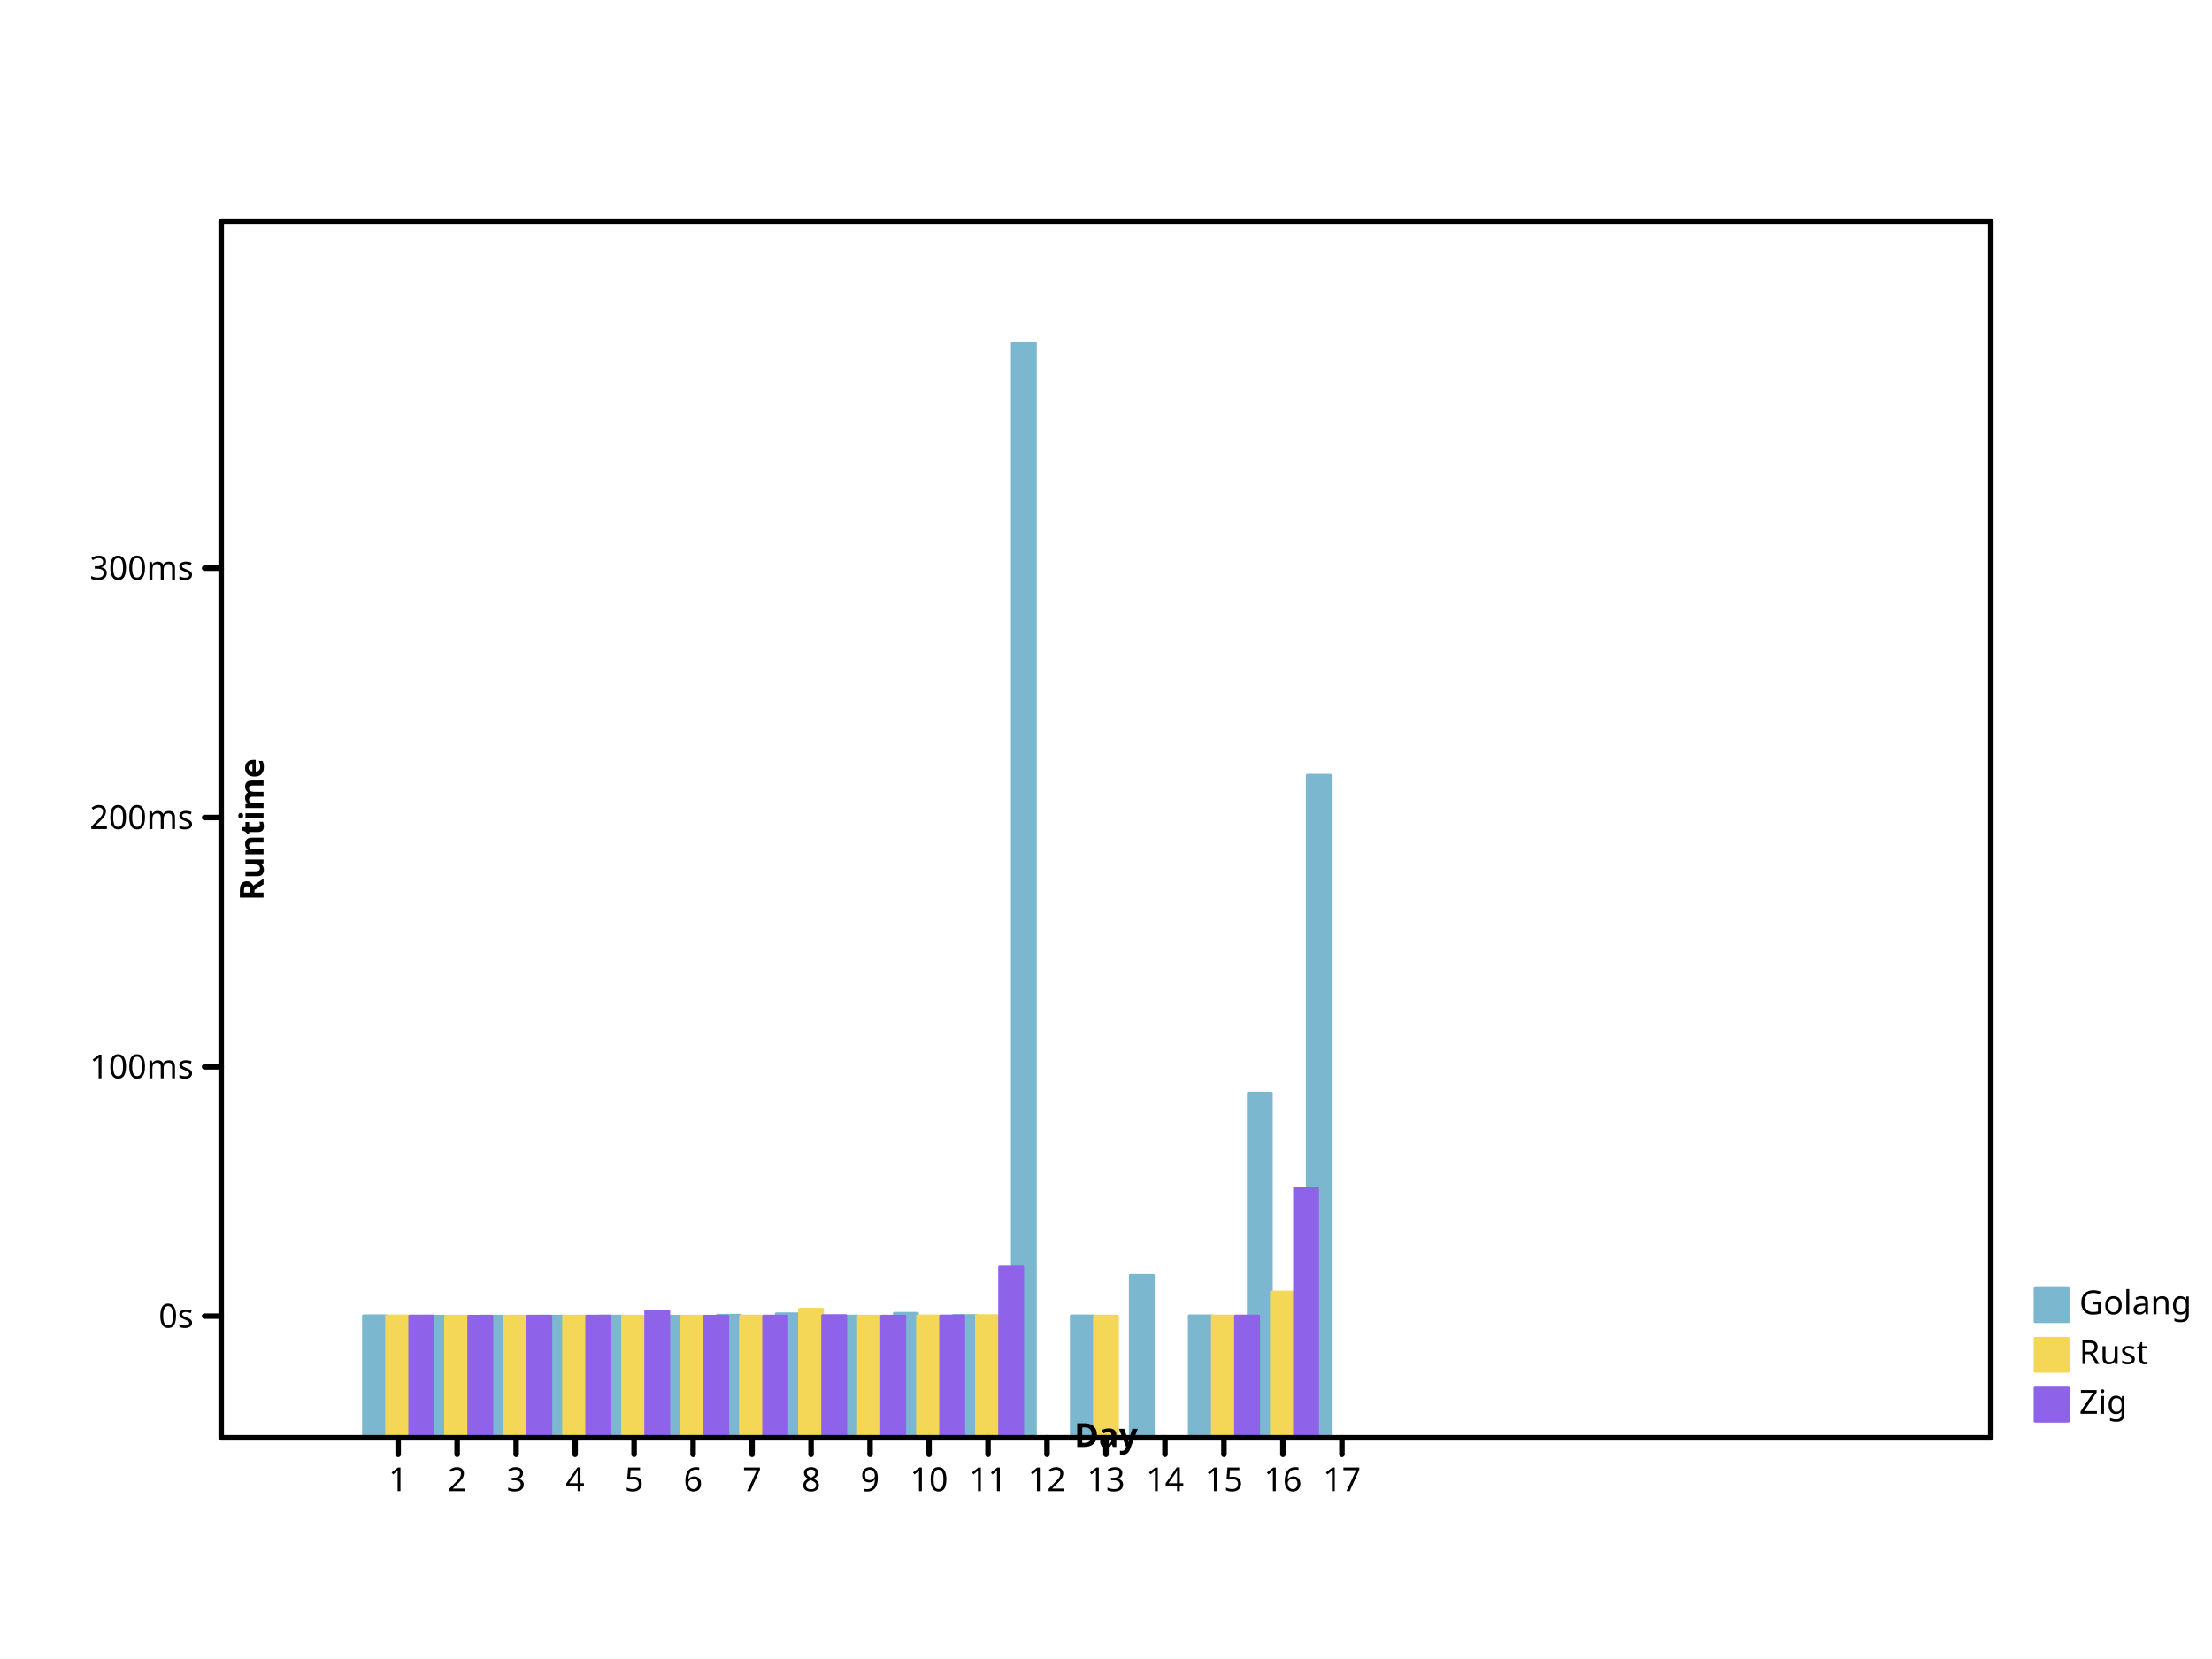
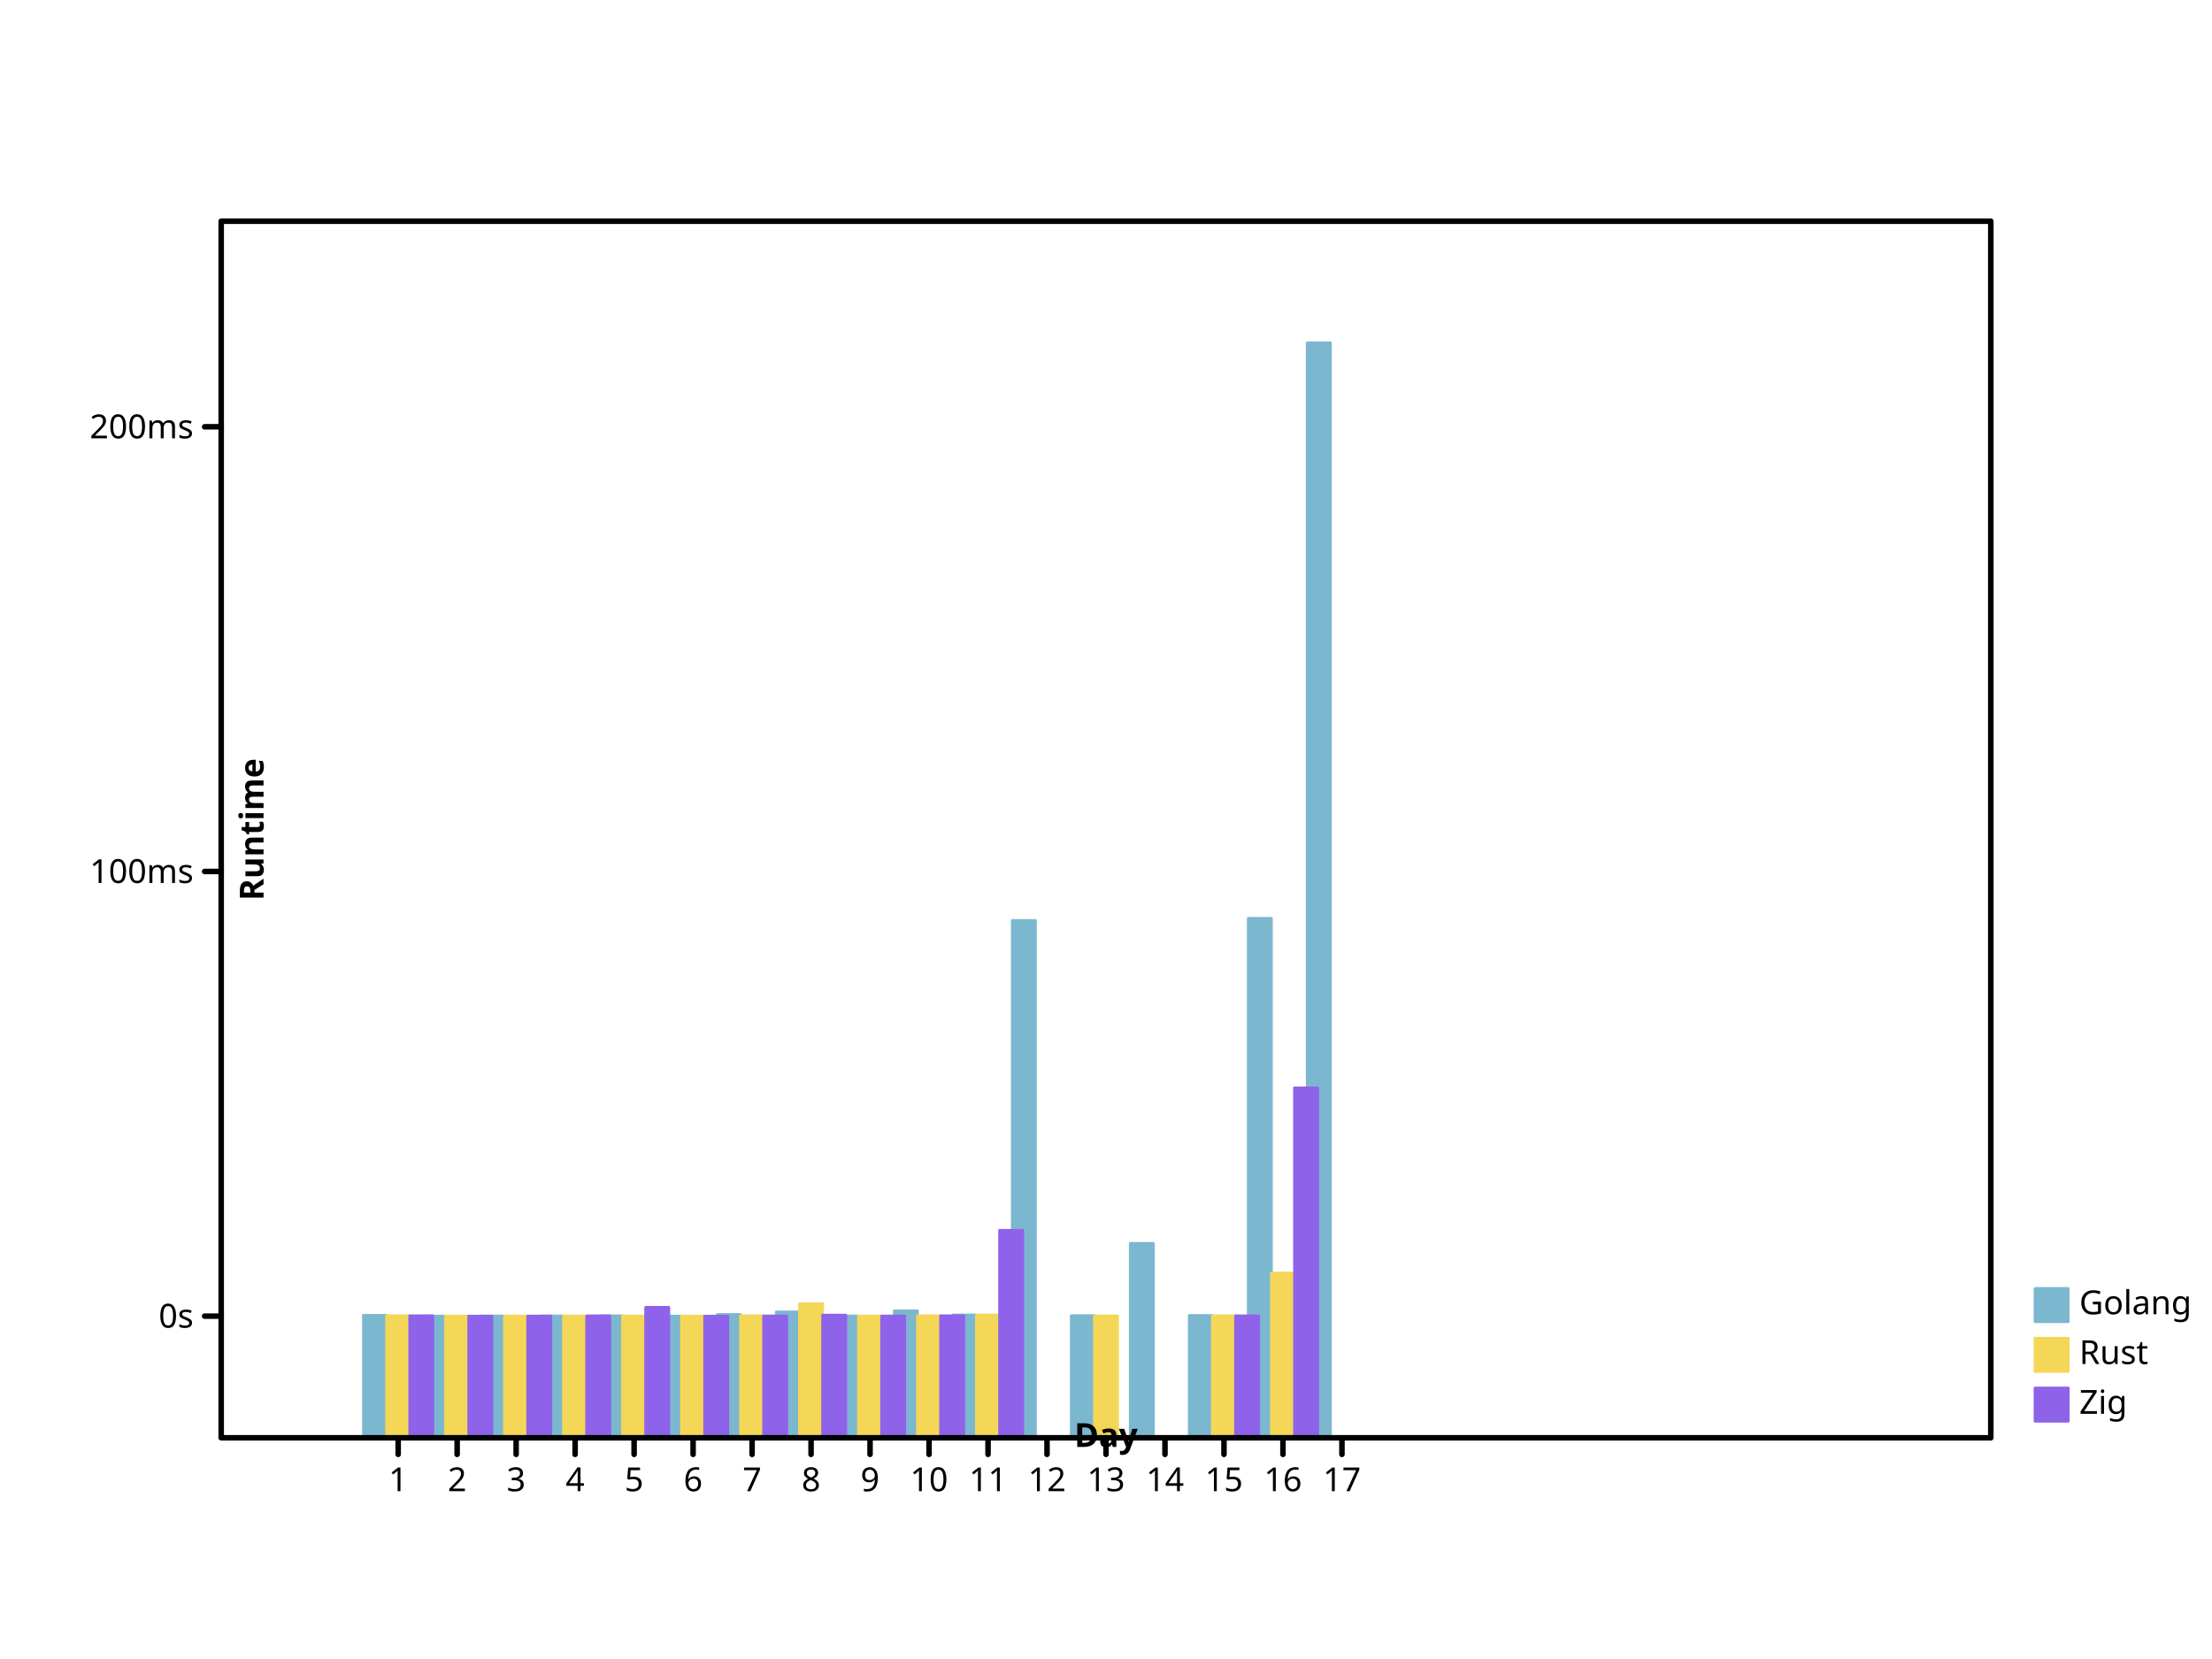
- <svg xmlns="http://www.w3.org/2000/svg" viewbox="0 0 800 600" preserveAspectRatio="xMidYMid meet" width="800" height="600">
+ <svg xmlns="http://www.w3.org/2000/svg" preserveAspectRatio="xMidYMid meet" width="800" height="600" viewbox="0 0 800 600">
  <defs>
-     <marker id="circle" viewBox="0 0 10 10 " refX="5" refY="5" markerUnits="userSpaceOnUse" markerWidth="2%" markerHeight="2%">
-       <circle cx="5" cy="5" r="3" fill="none" stroke="black" />
+     <marker markerWidth="2%" markerHeight="2%" id="circle" viewBox="0 0 10 10 " refX="5" refY="5" markerUnits="userSpaceOnUse">
+       <circle cy="5" r="3" fill="none" stroke="black" cx="5" />
    </marker>
-     <marker markerHeight="2%" id="filled-circle" viewBox="0 0 10 10 " refX="5" refY="5" markerUnits="userSpaceOnUse" markerWidth="2%">
-       <circle cx="5" cy="5" r="3" fill="black" stroke="none" />
+     <marker refY="5" markerUnits="userSpaceOnUse" markerWidth="2%" markerHeight="2%" id="filled-circle" viewBox="0 0 10 10 " refX="5">
+       <circle cy="5" r="3" fill="black" stroke="none" cx="5" />
    </marker>
-     <marker refY="5" markerUnits="userSpaceOnUse" markerWidth="2%" markerHeight="2%" id="square" viewBox="0 0 10 10 " refX="5">
-       <rect stroke="black" x="2" y="2" width="6" height="6" fill="none" />
+     <marker viewBox="0 0 10 10 " refX="5" refY="5" markerUnits="userSpaceOnUse" markerWidth="2%" markerHeight="2%" id="square">
+       <rect height="6" fill="none" stroke="black" x="2" y="2" width="6" />
    </marker>
-     <marker markerHeight="2%" id="filled-square" viewBox="0 0 10 10 " refX="5" refY="5" markerUnits="userSpaceOnUse" markerWidth="2%">
-       <rect fill="black" stroke="none" x="2" y="2" width="6" height="6" />
+     <marker viewBox="0 0 10 10 " refX="5" refY="5" markerUnits="userSpaceOnUse" markerWidth="2%" markerHeight="2%" id="filled-square">
+       <rect width="6" height="6" fill="black" stroke="none" x="2" y="2" />
    </marker>
  </defs>
  <g transform="translate(80 520 )scale(1 -1 )" fill="hsl(198, 47%, 65%)" stroke="hsl(198, 47%, 65%)" stroke-width="1px" stroke-linecap="round" stroke-linejoin="round">
-     <rect x="5.145098e+01" y="0" width="8.366013e+00" height="4.416107e+01" vector-effect="non-scaling-stroke" />
-     <rect x="7.278431e+01" y="0" width="8.366013e+00" height="4.400552e+01" vector-effect="non-scaling-stroke" />
-     <rect y="0" width="8.366013e+00" height="4.402370e+01" vector-effect="non-scaling-stroke" x="9.411765e+01" />
-     <rect y="0" width="8.366013e+00" height="4.403046e+01" vector-effect="non-scaling-stroke" x="1.154510e+02" />
-     <rect height="4.404900e+01" vector-effect="non-scaling-stroke" x="1.367843e+02" y="0" width="8.366013e+00" />
-     <rect width="8.366013e+00" height="4.400013e+01" vector-effect="non-scaling-stroke" x="1.581176e+02" y="0" />
-     <rect vector-effect="non-scaling-stroke" x="1.794510e+02" y="0" width="8.366013e+00" height="4.433411e+01" />
-     <rect y="0" width="8.366013e+00" height="4.488021e+01" vector-effect="non-scaling-stroke" x="2.007843e+02" />
-     <rect vector-effect="non-scaling-stroke" x="2.221176e+02" y="0" width="8.366013e+00" height="4.403448e+01" />
-     <rect width="8.366013e+00" height="4.504864e+01" vector-effect="non-scaling-stroke" x="2.434510e+02" y="0" />
-     <rect width="8.366013e+00" height="4.424140e+01" vector-effect="non-scaling-stroke" x="2.647843e+02" y="0" />
-     <rect y="0" width="8.366013e+00" height="396" vector-effect="non-scaling-stroke" x="2.861176e+02" />
-     <rect y="0" width="8.366013e+00" height="4.410024e+01" vector-effect="non-scaling-stroke" x="3.074510e+02" />
-     <rect vector-effect="non-scaling-stroke" x="3.287843e+02" y="0" width="8.366013e+00" height="5.874573e+01" />
-     <rect vector-effect="non-scaling-stroke" x="3.501176e+02" y="0" width="8.366013e+00" height="4.412710e+01" />
-     <rect height="1.246638e+02" vector-effect="non-scaling-stroke" x="3.714510e+02" y="0" width="8.366013e+00" />
-     <rect height="2.396492e+02" vector-effect="non-scaling-stroke" x="3.927843e+02" y="0" width="8.366013e+00" />
+     <rect width="8.366013e+00" height="4.428698e+01" vector-effect="non-scaling-stroke" x="5.145098e+01" y="0" />
+     <rect height="4.401175e+01" vector-effect="non-scaling-stroke" x="7.278431e+01" y="0" width="8.366013e+00" />
+     <rect vector-effect="non-scaling-stroke" x="9.411765e+01" y="0" width="8.366013e+00" height="4.404873e+01" />
+     <rect height="4.405508e+01" vector-effect="non-scaling-stroke" x="1.154510e+02" y="0" width="8.366013e+00" />
+     <rect width="8.366013e+00" height="4.409778e+01" vector-effect="non-scaling-stroke" x="1.367843e+02" y="0" />
+     <rect width="8.366013e+00" height="4.400022e+01" vector-effect="non-scaling-stroke" x="1.581176e+02" y="0" />
+     <rect vector-effect="non-scaling-stroke" x="1.794510e+02" y="0" width="8.366013e+00" height="4.459589e+01" />
+     <rect width="8.366013e+00" height="4.551062e+01" vector-effect="non-scaling-stroke" x="2.007843e+02" y="0" />
+     <rect vector-effect="non-scaling-stroke" x="2.221176e+02" y="0" width="8.366013e+00" height="4.406150e+01" />
+     <rect x="2.434510e+02" y="0" width="8.366013e+00" height="4.591624e+01" vector-effect="non-scaling-stroke" />
+     <rect x="2.647843e+02" y="0" width="8.366013e+00" height="4.443054e+01" vector-effect="non-scaling-stroke" />
+     <rect x="2.861176e+02" y="0" width="8.366013e+00" height="1.871043e+02" vector-effect="non-scaling-stroke" />
+     <rect height="4.417878e+01" vector-effect="non-scaling-stroke" x="3.074510e+02" y="0" width="8.366013e+00" />
+     <rect width="8.366013e+00" height="7.029912e+01" vector-effect="non-scaling-stroke" x="3.287843e+02" y="0" />
+     <rect y="0" width="8.366013e+00" height="4.422669e+01" vector-effect="non-scaling-stroke" x="3.501176e+02" />
+     <rect vector-effect="non-scaling-stroke" x="3.714510e+02" y="0" width="8.366013e+00" height="1.878644e+02" />
+     <rect x="3.927843e+02" y="0" width="8.366013e+00" height="396" vector-effect="non-scaling-stroke" />
  </g>
-   <g stroke-linejoin="round" transform="translate(80 520 )scale(1 -1 )" fill="hsl(49, 88%, 65%)" stroke="hsl(49, 88%, 65%)" stroke-width="1px" stroke-linecap="round">
-     <rect x="5.981699e+01" y="0" width="8.366013e+00" height="4.408368e+01" vector-effect="non-scaling-stroke" />
-     <rect vector-effect="non-scaling-stroke" x="8.115033e+01" y="0" width="8.366013e+00" height="4.400216e+01" />
-     <rect height="4.401564e+01" vector-effect="non-scaling-stroke" x="1.024837e+02" y="0" width="8.366013e+00" />
-     <rect height="4.401708e+01" vector-effect="non-scaling-stroke" x="1.238170e+02" y="0" width="8.366013e+00" />
-     <rect x="1.451503e+02" y="0" width="8.366013e+00" height="4.400997e+01" vector-effect="non-scaling-stroke" />
-     <rect height="4.400009e+01" vector-effect="non-scaling-stroke" x="1.664837e+02" y="0" width="8.366013e+00" />
-     <rect x="1.878170e+02" y="0" width="8.366013e+00" height="4.406173e+01" vector-effect="non-scaling-stroke" />
-     <rect vector-effect="non-scaling-stroke" x="2.091503e+02" y="0" width="8.366013e+00" height="4.651565e+01" />
-     <rect y="0" width="8.366013e+00" height="4.401950e+01" vector-effect="non-scaling-stroke" x="2.304837e+02" />
-     <rect x="2.518170e+02" y="0" width="8.366013e+00" height="4.407725e+01" vector-effect="non-scaling-stroke" />
-     <rect vector-effect="non-scaling-stroke" x="2.731503e+02" y="0" width="8.366013e+00" height="4.422258e+01" />
-     <rect vector-effect="non-scaling-stroke" x="3.158170e+02" y="0" width="8.366013e+00" height="4.404709e+01" />
-     <rect vector-effect="non-scaling-stroke" x="3.584837e+02" y="0" width="8.366013e+00" height="4.405882e+01" />
-     <rect vector-effect="non-scaling-stroke" x="3.798170e+02" y="0" width="8.366013e+00" height="5.272789e+01" />
+   <g stroke-linecap="round" stroke-linejoin="round" transform="translate(80 520 )scale(1 -1 )" fill="hsl(49, 88%, 65%)" stroke="hsl(49, 88%, 65%)" stroke-width="1px">
+     <rect vector-effect="non-scaling-stroke" x="5.981699e+01" y="0" width="8.366013e+00" height="4.414924e+01" />
+     <rect y="0" width="8.366013e+00" height="4.400385e+01" vector-effect="non-scaling-stroke" x="8.115033e+01" />
+     <rect x="1.024837e+02" y="0" width="8.366013e+00" height="4.402790e+01" vector-effect="non-scaling-stroke" />
+     <rect width="8.366013e+00" height="4.403046e+01" vector-effect="non-scaling-stroke" x="1.238170e+02" y="0" />
+     <rect x="1.451503e+02" y="0" width="8.366013e+00" height="4.401779e+01" vector-effect="non-scaling-stroke" />
+     <rect x="1.664837e+02" y="0" width="8.366013e+00" height="4.400016e+01" vector-effect="non-scaling-stroke" />
+     <rect height="4.411010e+01" vector-effect="non-scaling-stroke" x="1.878170e+02" y="0" width="8.366013e+00" />
+     <rect y="0" width="8.366013e+00" height="4.848668e+01" vector-effect="non-scaling-stroke" x="2.091503e+02" />
+     <rect x="2.304837e+02" y="0" width="8.366013e+00" height="4.403478e+01" vector-effect="non-scaling-stroke" />
+     <rect height="4.413778e+01" vector-effect="non-scaling-stroke" x="2.518170e+02" y="0" width="8.366013e+00" />
+     <rect width="8.366013e+00" height="4.439698e+01" vector-effect="non-scaling-stroke" x="2.731503e+02" y="0" />
+     <rect height="4.408398e+01" vector-effect="non-scaling-stroke" x="3.158170e+02" y="0" width="8.366013e+00" />
+     <rect height="4.410490e+01" vector-effect="non-scaling-stroke" x="3.584837e+02" y="0" width="8.366013e+00" />
+     <rect y="0" width="8.366013e+00" height="5.956625e+01" vector-effect="non-scaling-stroke" x="3.798170e+02" />
  </g>
-   <g stroke="hsl(260, 76%, 65%)" stroke-width="1px" stroke-linecap="round" stroke-linejoin="round" transform="translate(80 520 )scale(1 -1 )" fill="hsl(260, 76%, 65%)">
-     <rect height="4.407023e+01" vector-effect="non-scaling-stroke" x="6.818301e+01" y="0" width="8.366013e+00" />
-     <rect vector-effect="non-scaling-stroke" x="8.951634e+01" y="0" width="8.366013e+00" height="4.400245e+01" />
-     <rect width="8.366013e+00" height="4.401289e+01" vector-effect="non-scaling-stroke" x="1.108497e+02" y="0" />
-     <rect y="0" width="8.366013e+00" height="4.405005e+01" vector-effect="non-scaling-stroke" x="1.321830e+02" />
-     <rect width="8.366013e+00" height="4.582160e+01" vector-effect="non-scaling-stroke" x="1.535163e+02" y="0" />
-     <rect height="4.400009e+01" vector-effect="non-scaling-stroke" x="1.748497e+02" y="0" width="8.366013e+00" />
-     <rect x="1.961830e+02" y="0" width="8.366013e+00" height="4.404313e+01" vector-effect="non-scaling-stroke" />
-     <rect vector-effect="non-scaling-stroke" x="2.175163e+02" y="0" width="8.366013e+00" height="4.421529e+01" />
-     <rect height="4.401905e+01" vector-effect="non-scaling-stroke" x="2.388497e+02" y="0" width="8.366013e+00" />
-     <rect y="0" width="8.366013e+00" height="4.407969e+01" vector-effect="non-scaling-stroke" x="2.601830e+02" />
-     <rect vector-effect="non-scaling-stroke" x="2.815163e+02" y="0" width="8.366013e+00" height="6.179219e+01" />
-     <rect vector-effect="non-scaling-stroke" x="3.668497e+02" y="0" width="8.366013e+00" height="4.406034e+01" />
-     <rect x="3.881830e+02" y="0" width="8.366013e+00" height="9.028059e+01" vector-effect="non-scaling-stroke" />
+   <g fill="hsl(260, 76%, 65%)" stroke="hsl(260, 76%, 65%)" stroke-width="1px" stroke-linecap="round" stroke-linejoin="round" transform="translate(80 520 )scale(1 -1 )">
+     <rect vector-effect="non-scaling-stroke" x="6.818301e+01" y="0" width="8.366013e+00" height="4.411965e+01" />
+     <rect x="8.951634e+01" y="0" width="8.366013e+00" height="4.400419e+01" vector-effect="non-scaling-stroke" />
+     <rect y="0" width="8.366013e+00" height="4.402151e+01" vector-effect="non-scaling-stroke" x="1.108497e+02" />
+     <rect height="4.408522e+01" vector-effect="non-scaling-stroke" x="1.321830e+02" y="0" width="8.366013e+00" />
+     <rect x="1.535163e+02" y="0" width="8.366013e+00" height="4.717025e+01" vector-effect="non-scaling-stroke" />
+     <rect y="0" width="8.366013e+00" height="4.400014e+01" vector-effect="non-scaling-stroke" x="1.748497e+02" />
+     <rect vector-effect="non-scaling-stroke" x="1.961830e+02" y="0" width="8.366013e+00" height="4.406952e+01" />
+     <rect y="0" width="8.366013e+00" height="4.435691e+01" vector-effect="non-scaling-stroke" x="2.175163e+02" />
+     <rect vector-effect="non-scaling-stroke" x="2.388497e+02" y="0" width="8.366013e+00" height="4.403398e+01" />
+     <rect y="0" width="8.366013e+00" height="4.412865e+01" vector-effect="non-scaling-stroke" x="2.601830e+02" />
+     <rect height="7.504404e+01" vector-effect="non-scaling-stroke" x="2.815163e+02" y="0" width="8.366013e+00" />
+     <rect vector-effect="non-scaling-stroke" x="3.668497e+02" y="0" width="8.366013e+00" height="4.410762e+01" />
+     <rect width="8.366013e+00" height="1.265418e+02" vector-effect="non-scaling-stroke" x="3.881830e+02" y="0" />
  </g>
-   <g font-style="normal" stroke="hsl(198, 47%, 65%)" font-family="sans-serif" font-size="12px" text-anchor="start" dominant-baseline="hanging" stroke-linecap="round" stroke-linejoin="round" font-weight="normal" fill="hsl(198, 47%, 65%)" stroke-width="1px">
-     <rect height="12" vector-effect="non-scaling-stroke" x="736" y="466" width="12" />
+   <g stroke="hsl(198, 47%, 65%)" stroke-linejoin="round" font-style="normal" text-anchor="start" font-weight="normal" dominant-baseline="hanging" fill="hsl(198, 47%, 65%)" stroke-width="1px" stroke-linecap="round" font-family="sans-serif" font-size="12px">
+     <rect y="466" width="12" height="12" vector-effect="non-scaling-stroke" x="736" />
    <g fill="black" stroke="black">
-       <text y="466" dominant-baseline="hanging" stroke="none" vector-effect="non-scaling-stroke" x="752">Golang</text>
+       <text stroke="none" vector-effect="non-scaling-stroke" x="752" y="466" dominant-baseline="hanging">Golang</text>
    </g>
-     <g stroke-linecap="round" stroke-linejoin="round" font-size="12px" text-anchor="start" font-weight="normal" fill="hsl(49, 88%, 65%)" stroke="hsl(49, 88%, 65%)" stroke-width="1px" font-style="normal" dominant-baseline="hanging" font-family="sans-serif">
+     <g font-family="sans-serif" font-weight="normal" fill="hsl(49, 88%, 65%)" stroke="hsl(49, 88%, 65%)" stroke-width="1px" stroke-linecap="round" font-style="normal" stroke-linejoin="round" text-anchor="start" dominant-baseline="hanging" font-size="12px">
      <rect vector-effect="non-scaling-stroke" x="736" y="484" width="12" height="12" />
      <g fill="black" stroke="black">
-         <text stroke="none" vector-effect="non-scaling-stroke" x="752" y="484" dominant-baseline="hanging">Rust</text>
+         <text dominant-baseline="hanging" stroke="none" vector-effect="non-scaling-stroke" x="752" y="484">Rust</text>
      </g>
-       <g stroke="hsl(260, 76%, 65%)" stroke-width="1px" stroke-linecap="round" font-family="sans-serif" font-size="12px" font-weight="normal" text-anchor="start" dominant-baseline="hanging" stroke-linejoin="round" fill="hsl(260, 76%, 65%)" font-style="normal">
-         <rect width="12" height="12" vector-effect="non-scaling-stroke" x="736" y="502" />
+       <g fill="hsl(260, 76%, 65%)" stroke-width="1px" font-family="sans-serif" font-weight="normal" font-style="normal" text-anchor="start" dominant-baseline="hanging" stroke="hsl(260, 76%, 65%)" stroke-linecap="round" stroke-linejoin="round" font-size="12px">
+         <rect y="502" width="12" height="12" vector-effect="non-scaling-stroke" x="736" />
        <g fill="black" stroke="black">
          <text dominant-baseline="hanging" stroke="none" vector-effect="non-scaling-stroke" x="752" y="502">Zig</text>
-           <g fill="none" stroke-width="2px" text-anchor="start" dominant-baseline="hanging" font-family="sans-serif" font-weight="normal" stroke-linecap="round" font-size="12px" stroke-linejoin="round" font-style="normal">
-             <rect x="80" y="80" width="640" height="440" vector-effect="non-scaling-stroke" />
+           <g font-style="normal" dominant-baseline="hanging" stroke-width="2px" stroke-linejoin="round" font-size="12px" fill="none" stroke-linecap="round" font-weight="normal" text-anchor="start" font-family="sans-serif">
+             <rect vector-effect="non-scaling-stroke" x="80" y="80" width="640" height="440" />
          </g>
-           <g text-anchor="start" font-style="normal" font-size="12px" font-weight="normal" fill="none" stroke="black" stroke-width="2px" stroke-linecap="round" dominant-baseline="hanging" font-family="sans-serif" stroke-linejoin="round" transform="translate(80 520 )scale(1 -1 )">
+           <g font-family="sans-serif" font-size="12px" font-style="normal" stroke-linejoin="round" stroke="black" stroke-width="2px" font-weight="normal" dominant-baseline="hanging" stroke-linecap="round" transform="translate(80 520 )scale(1 -1 )" fill="none" text-anchor="start">
            <path vector-effect="non-scaling-stroke" d="M64,0 L64,-6 M8.533333e+01,0 L8.533333e+01,-6 M1.066667e+02,0 L1.066667e+02,-6 M128,0 L128,-6 M1.493333e+02,0 L1.493333e+02,-6 M1.706667e+02,0 L1.706667e+02,-6 M192,0 L192,-6 M2.133333e+02,0 L2.133333e+02,-6 M2.346667e+02,0 L2.346667e+02,-6 M256,0 L256,-6 M2.773333e+02,0 L2.773333e+02,-6 M2.986667e+02,0 L2.986667e+02,-6 M320,0 L320,-6 M3.413333e+02,0 L3.413333e+02,-6 M3.626667e+02,0 L3.626667e+02,-6 M384,0 L384,-6 M4.053333e+02,0 L4.053333e+02,-6 " />
          </g>
-           <g font-family="sans-serif" stroke="black" stroke-linejoin="round" transform="translate(80 520 )scale(1 1 )" stroke-linecap="round" text-anchor="middle" font-style="normal" dominant-baseline="hanging" font-size="12px" font-weight="normal" fill="black" stroke-width="2px">
+           <g stroke-linejoin="round" fill="black" text-anchor="middle" font-style="normal" font-weight="normal" transform="translate(80 520 )scale(1 1 )" stroke="black" stroke-width="2px" stroke-linecap="round" dominant-baseline="hanging" font-family="sans-serif" font-size="12px">
            <text stroke="none" vector-effect="non-scaling-stroke" x="64" y="10" dominant-baseline="hanging">1</text>
            <text stroke="none" vector-effect="non-scaling-stroke" x="8.533333e+01" y="10" dominant-baseline="hanging">2</text>
            <text dominant-baseline="hanging" stroke="none" vector-effect="non-scaling-stroke" x="1.066667e+02" y="10">3</text>
-             <text x="128" y="10" dominant-baseline="hanging" stroke="none" vector-effect="non-scaling-stroke">4</text>
-             <text vector-effect="non-scaling-stroke" x="1.493333e+02" y="10" dominant-baseline="hanging" stroke="none">5</text>
-             <text y="10" dominant-baseline="hanging" stroke="none" vector-effect="non-scaling-stroke" x="1.706667e+02">6</text>
+             <text stroke="none" vector-effect="non-scaling-stroke" x="128" y="10" dominant-baseline="hanging">4</text>
+             <text dominant-baseline="hanging" stroke="none" vector-effect="non-scaling-stroke" x="1.493333e+02" y="10">5</text>
+             <text stroke="none" vector-effect="non-scaling-stroke" x="1.706667e+02" y="10" dominant-baseline="hanging">6</text>
            <text x="192" y="10" dominant-baseline="hanging" stroke="none" vector-effect="non-scaling-stroke">7</text>
-             <text stroke="none" vector-effect="non-scaling-stroke" x="2.133333e+02" y="10" dominant-baseline="hanging">8</text>
+             <text x="2.133333e+02" y="10" dominant-baseline="hanging" stroke="none" vector-effect="non-scaling-stroke">8</text>
            <text stroke="none" vector-effect="non-scaling-stroke" x="2.346667e+02" y="10" dominant-baseline="hanging">9</text>
-             <text stroke="none" vector-effect="non-scaling-stroke" x="256" y="10" dominant-baseline="hanging">10</text>
-             <text dominant-baseline="hanging" stroke="none" vector-effect="non-scaling-stroke" x="2.773333e+02" y="10">11</text>
-             <text y="10" dominant-baseline="hanging" stroke="none" vector-effect="non-scaling-stroke" x="2.986667e+02">12</text>
+             <text y="10" dominant-baseline="hanging" stroke="none" vector-effect="non-scaling-stroke" x="256">10</text>
+             <text stroke="none" vector-effect="non-scaling-stroke" x="2.773333e+02" y="10" dominant-baseline="hanging">11</text>
+             <text dominant-baseline="hanging" stroke="none" vector-effect="non-scaling-stroke" x="2.986667e+02" y="10">12</text>
            <text stroke="none" vector-effect="non-scaling-stroke" x="320" y="10" dominant-baseline="hanging">13</text>
-             <text x="3.413333e+02" y="10" dominant-baseline="hanging" stroke="none" vector-effect="non-scaling-stroke">14</text>
-             <text stroke="none" vector-effect="non-scaling-stroke" x="3.626667e+02" y="10" dominant-baseline="hanging">15</text>
-             <text dominant-baseline="hanging" stroke="none" vector-effect="non-scaling-stroke" x="384" y="10">16</text>
-             <text dominant-baseline="hanging" stroke="none" vector-effect="non-scaling-stroke" x="4.053333e+02" y="10">17</text>
+             <text y="10" dominant-baseline="hanging" stroke="none" vector-effect="non-scaling-stroke" x="3.413333e+02">14</text>
+             <text y="10" dominant-baseline="hanging" stroke="none" vector-effect="non-scaling-stroke" x="3.626667e+02">15</text>
+             <text stroke="none" vector-effect="non-scaling-stroke" x="384" y="10" dominant-baseline="hanging">16</text>
+             <text x="4.053333e+02" y="10" dominant-baseline="hanging" stroke="none" vector-effect="non-scaling-stroke">17</text>
          </g>
-           <g dominant-baseline="baseline" stroke="black" font-family="sans-serif" fill="black" transform="translate(80 520 )scale(1 1 )rotate(0 0 0 )" text-anchor="middle" font-style="normal" stroke-width="2px" stroke-linecap="round" stroke-linejoin="round" font-size="12px" font-weight="bold">
+           <g font-family="sans-serif" font-size="12px" text-anchor="middle" fill="black" stroke="black" stroke-width="2px" transform="translate(80 520 )scale(1 1 )rotate(0 0 0 )" font-style="normal" font-weight="bold" dominant-baseline="baseline" stroke-linecap="round" stroke-linejoin="round">
            <text stroke="none" vector-effect="non-scaling-stroke" x="320" y="-6" dominant-baseline="baseline">Day</text>
          </g>
-           <g font-weight="bold" transform="translate(80 520 )scale(1 -1 )" font-style="normal" dominant-baseline="baseline" stroke-width="2px" font-size="12px" font-family="sans-serif" fill="black" stroke="black" text-anchor="middle" stroke-linecap="round" stroke-linejoin="round">
-             <path d="M0,44 L-6,44 M0,1.341724e+02 L-6,1.341724e+02 M0,2.243448e+02 L-6,2.243448e+02 M0,3.145172e+02 L-6,3.145172e+02 " vector-effect="non-scaling-stroke" />
+           <g text-anchor="middle" dominant-baseline="baseline" stroke="black" transform="translate(80 520 )scale(1 -1 )" font-family="sans-serif" font-style="normal" fill="black" stroke-width="2px" stroke-linecap="round" stroke-linejoin="round" font-size="12px" font-weight="bold">
+             <path d="M0,44 L-6,44 M0,2.048232e+02 L-6,2.048232e+02 M0,3.656463e+02 L-6,3.656463e+02 " vector-effect="non-scaling-stroke" />
          </g>
-           <g font-style="normal" dominant-baseline="middle" font-weight="normal" fill="black" font-size="12px" text-anchor="end" transform="translate(80 520 )scale(1 1 )" stroke="black" stroke-width="2px" stroke-linecap="round" stroke-linejoin="round" font-family="sans-serif">
-             <text x="-10" y="-44" dominant-baseline="middle" stroke="none" vector-effect="non-scaling-stroke">0s</text>
-             <text stroke="none" vector-effect="non-scaling-stroke" x="-10" y="-1.341724e+02" dominant-baseline="middle">100ms</text>
-             <text dominant-baseline="middle" stroke="none" vector-effect="non-scaling-stroke" x="-10" y="-2.243448e+02">200ms</text>
-             <text stroke="none" vector-effect="non-scaling-stroke" x="-10" y="-3.145172e+02" dominant-baseline="middle">300ms</text>
+           <g font-size="12px" fill="black" stroke-linecap="round" transform="translate(80 520 )scale(1 1 )" dominant-baseline="middle" stroke="black" stroke-width="2px" stroke-linejoin="round" font-family="sans-serif" font-style="normal" font-weight="normal" text-anchor="end">
+             <text vector-effect="non-scaling-stroke" x="-10" y="-44" dominant-baseline="middle" stroke="none">0s</text>
+             <text x="-10" y="-2.048232e+02" dominant-baseline="middle" stroke="none" vector-effect="non-scaling-stroke">100ms</text>
+             <text y="-3.656463e+02" dominant-baseline="middle" stroke="none" vector-effect="non-scaling-stroke" x="-10">200ms</text>
          </g>
-           <g font-style="normal" stroke="black" stroke-linecap="round" stroke-linejoin="round" font-family="sans-serif" transform="translate(80 520 )scale(1 1 )rotate(-90 0 0 )" dominant-baseline="hanging" fill="black" stroke-width="2px" font-size="12px" font-weight="bold" text-anchor="middle">
-             <text dominant-baseline="hanging" stroke="none" vector-effect="non-scaling-stroke" x="220" y="6">Runtime</text>
+           <g text-anchor="middle" dominant-baseline="hanging" font-family="sans-serif" font-size="12px" stroke-width="2px" stroke-linecap="round" stroke-linejoin="round" font-weight="bold" fill="black" stroke="black" transform="translate(80 520 )scale(1 1 )rotate(-90 0 0 )" font-style="normal">
+             <text vector-effect="non-scaling-stroke" x="220" y="6" dominant-baseline="hanging" stroke="none">Runtime</text>
          </g>
        </g>
      </g>
    </g>
  </g>
</svg>
